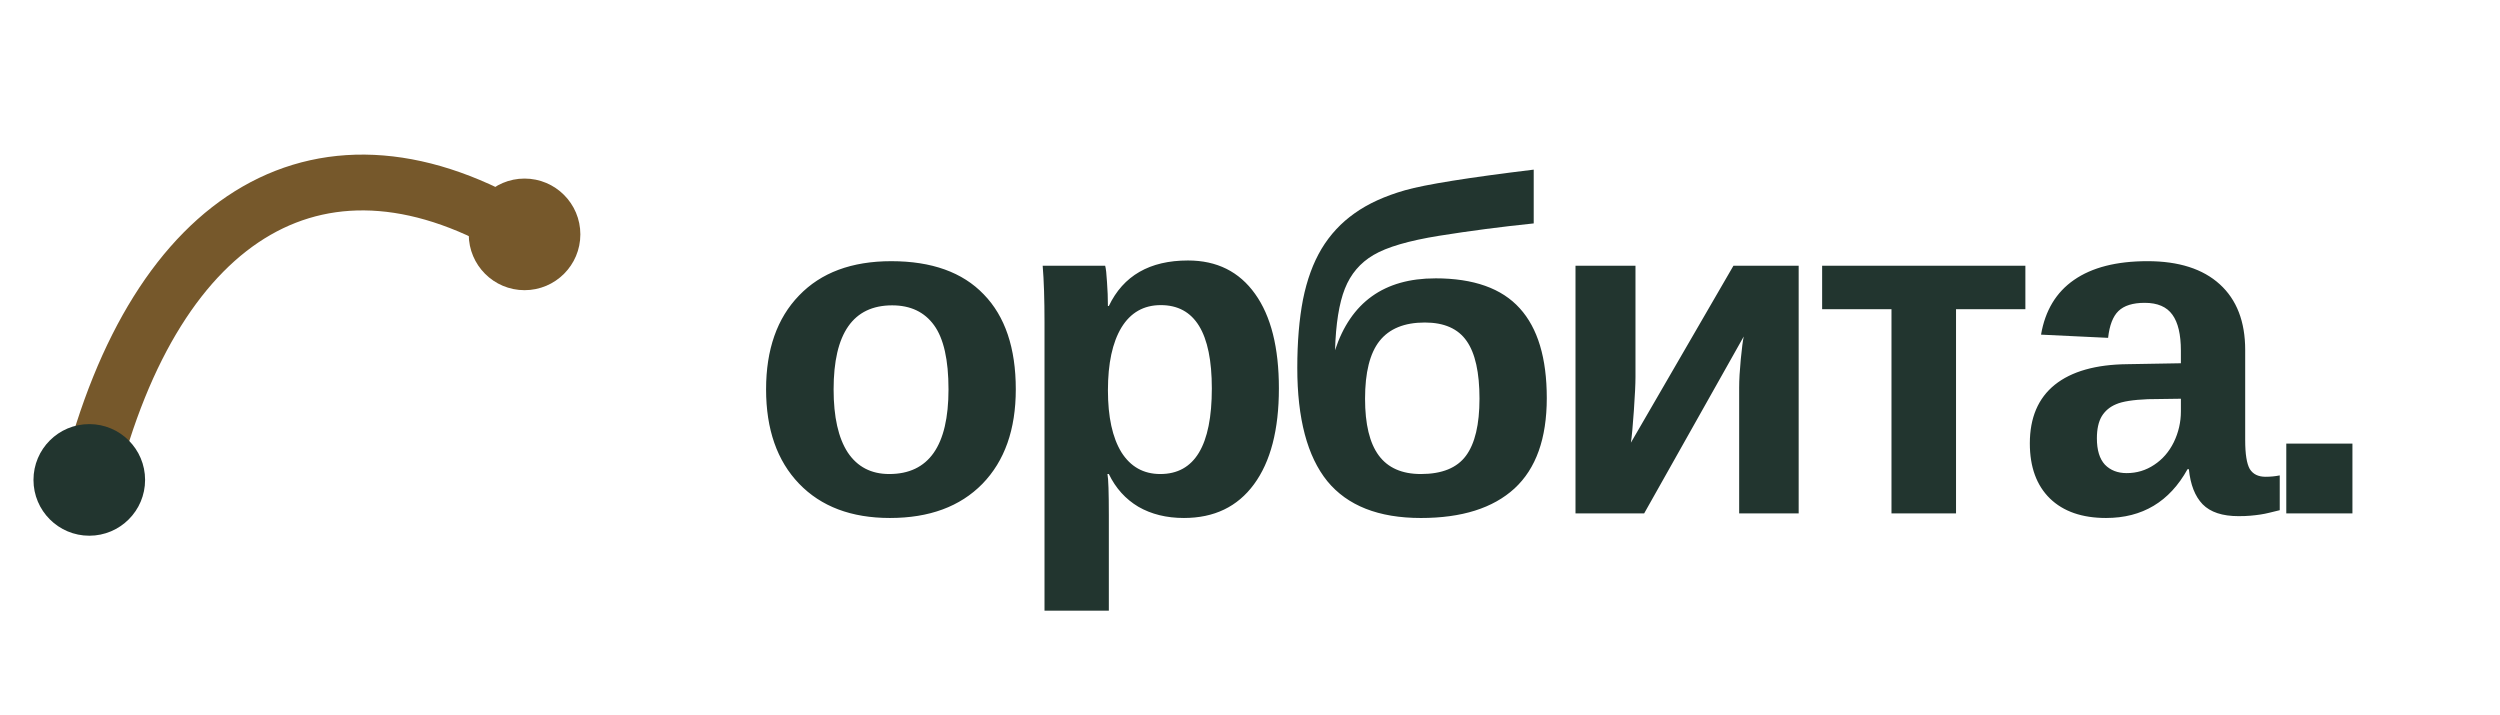
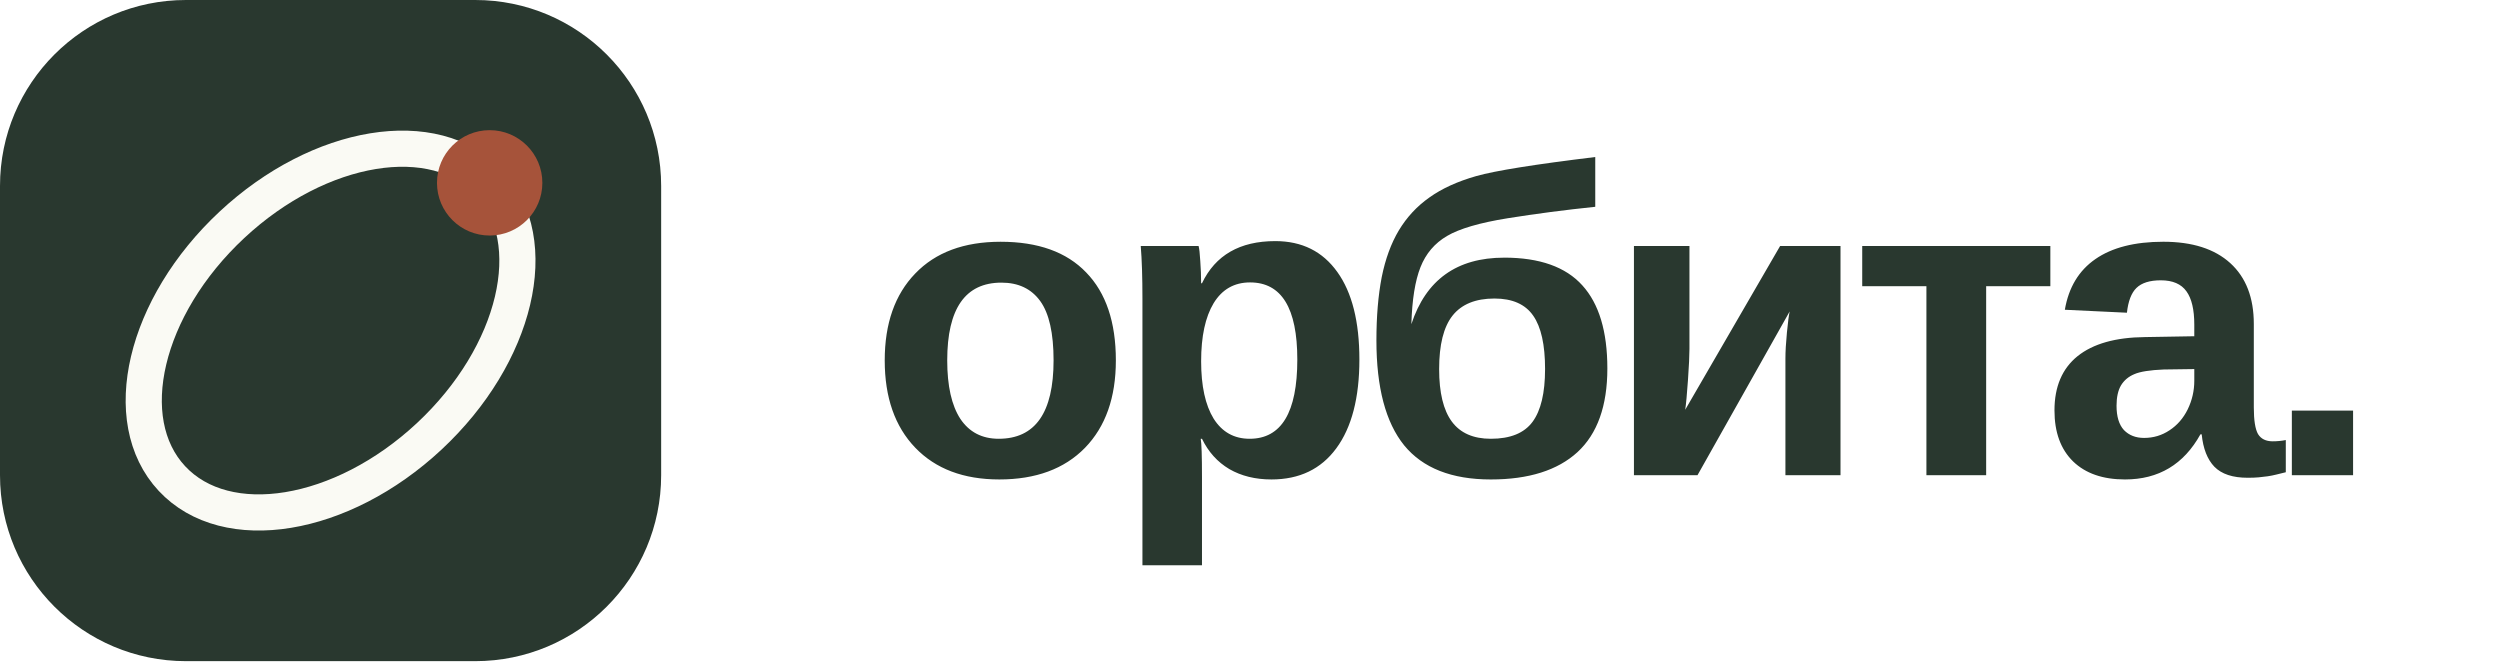
- <svg xmlns="http://www.w3.org/2000/svg" width="224" height="64" viewBox="0 0 224 64" role="img" aria-labelledby="title">
-   <path d="M8 43C14 19 29 10 47 21" fill="none" stroke="#76582B" stroke-width="5" stroke-linecap="round" />
-   <circle cx="8" cy="43" r="5" fill="#22352F" />
-   <circle cx="47" cy="21" r="5" fill="#76582B" />
-   <path d="m 91.015,34.885 q 0,5.394 -2.994,8.47 -2.994,3.056 -8.285,3.056 -5.188,0 -8.142,-3.076 -2.953,-3.076 -2.953,-8.449 0,-5.353 2.953,-8.408 2.953,-3.076 8.265,-3.076 5.435,0 8.285,2.974 2.871,2.953 2.871,8.511 z m -6.029,0 q 0,-3.958 -1.292,-5.742 -1.292,-1.784 -3.753,-1.784 -5.25,0 -5.25,7.526 0,3.712 1.271,5.66 1.292,1.928 3.712,1.928 5.312,0 5.312,-7.588 z m 29.603,-0.082 q 0,5.558 -2.235,8.593 -2.215,3.015 -6.275,3.015 -2.338,0 -4.081,-1.005 -1.723,-1.025 -2.646,-2.933 h -0.123 q 0.123,0.615 0.123,3.732 V 54.716 H 93.588 V 28.917 q 0,-3.138 -0.164,-5.106 h 5.599 q 0.103,0.369 0.164,1.456 0.082,1.087 0.082,2.153 h 0.082 q 1.948,-4.081 7.096,-4.081 3.876,0 6.009,2.994 2.133,2.974 2.133,8.47 z m -6.009,0 q 0,-7.465 -4.573,-7.465 -2.297,0 -3.527,2.01 -1.21,2.01 -1.21,5.619 0,3.589 1.21,5.558 1.23,1.948 3.486,1.948 4.614,0 4.614,-7.67 z m 23.983,0.923 q 0,-3.527 -1.148,-5.168 -1.148,-1.661 -3.753,-1.661 -2.748,0 -4.061,1.661 -1.292,1.641 -1.292,5.168 0,3.425 1.23,5.086 1.23,1.661 3.773,1.661 2.83,0 4.04,-1.641 1.21,-1.641 1.21,-5.106 z m -3.958,-10.787 q 5.147,0 7.567,2.687 2.42,2.666 2.42,8.039 0,5.435 -2.892,8.101 -2.892,2.646 -8.388,2.646 -5.681,0 -8.388,-3.302 -2.687,-3.322 -2.687,-10.151 0,-3.486 0.513,-6.132 0.533,-2.646 1.661,-4.532 1.148,-1.907 2.953,-3.179 1.805,-1.292 4.532,-2.071 2.748,-0.779 11.525,-1.846 v 4.819 q -4.368,0.451 -8.47,1.107 -4.081,0.656 -5.886,1.723 -1.784,1.046 -2.563,3.015 -0.779,1.969 -0.882,5.517 2.112,-6.439 8.982,-6.439 z m 17.934,-1.128 v 9.967 q 0,0.943 -0.144,3.015 -0.144,2.071 -0.267,2.871 l 9.188,-15.853 h 5.845 V 46 h -5.332 V 34.721 q 0,-1.025 0.144,-2.522 0.144,-1.497 0.267,-2.051 L 147.317,46 h -6.152 V 23.811 Z m 16.724,0 h 18.211 v 3.896 h -6.214 V 46 h -5.783 V 27.707 h -6.214 z m 25.439,22.6 q -3.22,0 -5.024,-1.743 -1.805,-1.764 -1.805,-4.942 0,-3.445 2.235,-5.25 2.256,-1.805 6.521,-1.846 l 4.778,-0.082 v -1.128 q 0,-2.174 -0.759,-3.22 -0.759,-1.066 -2.481,-1.066 -1.6,0 -2.358,0.738 -0.738,0.718 -0.923,2.399 l -6.009,-0.287 q 0.554,-3.24 2.953,-4.901 2.42,-1.682 6.583,-1.682 4.204,0 6.48,2.071 2.276,2.071 2.276,5.886 V 39.438 q 0,1.866 0.41,2.584 0.431,0.697 1.415,0.697 0.656,0 1.271,-0.123 v 3.117 q -0.513,0.123 -0.923,0.226 -0.41,0.103 -0.82,0.164 -0.41,0.062 -0.882,0.103 -0.451,0.041 -1.066,0.041 -2.174,0 -3.22,-1.066 -1.025,-1.066 -1.23,-3.138 h -0.123 q -2.42,4.368 -7.301,4.368 z m 6.706,-10.685 -2.953,0.041 q -2.01,0.082 -2.851,0.451 -0.841,0.349 -1.292,1.087 -0.431,0.738 -0.431,1.969 0,1.579 0.718,2.358 0.738,0.759 1.948,0.759 1.354,0 2.461,-0.738 1.128,-0.738 1.764,-2.03 0.636,-1.312 0.636,-2.769 z M 204.851,46 v -6.255 h 5.927 V 46 Z" style="font-weight:700;font-size:42px;font-family:Inter, Arial, sans-serif;letter-spacing:-2;fill:#22352f" aria-label="орбита." />
+ <svg xmlns="http://www.w3.org/2000/svg" width="242" height="64" viewBox="0 0 242 64" role="img" aria-labelledby="title">
+   <rect width="64" height="64" rx="18" fill="#29382F" />
+   <ellipse cx="32" cy="32" rx="21" ry="14" transform="rotate(-43 32 32)" fill="none" stroke="#FAFAF4" stroke-width="3.5" />
+   <circle cx="47.4" cy="17.7" r="5.1" fill="#A6533A" />
+   <path d="m 91.015,34.885 q 0,5.394 -2.994,8.47 -2.994,3.056 -8.285,3.056 -5.188,0 -8.142,-3.076 -2.953,-3.076 -2.953,-8.449 0,-5.353 2.953,-8.408 2.953,-3.076 8.265,-3.076 5.435,0 8.285,2.974 2.871,2.953 2.871,8.511 z m -6.029,0 q 0,-3.958 -1.292,-5.742 -1.292,-1.784 -3.753,-1.784 -5.25,0 -5.25,7.526 0,3.712 1.271,5.66 1.292,1.928 3.712,1.928 5.312,0 5.312,-7.588 z m 29.603,-0.082 q 0,5.558 -2.235,8.593 -2.215,3.015 -6.275,3.015 -2.338,0 -4.081,-1.005 -1.723,-1.025 -2.646,-2.933 h -0.123 q 0.123,0.615 0.123,3.732 V 54.716 H 93.588 V 28.917 q 0,-3.138 -0.164,-5.106 h 5.599 q 0.103,0.369 0.164,1.456 0.082,1.087 0.082,2.153 h 0.082 q 1.948,-4.081 7.096,-4.081 3.876,0 6.009,2.994 2.133,2.974 2.133,8.47 z m -6.009,0 q 0,-7.465 -4.573,-7.465 -2.297,0 -3.527,2.01 -1.21,2.01 -1.21,5.619 0,3.589 1.21,5.558 1.23,1.948 3.486,1.948 4.614,0 4.614,-7.67 z m 23.983,0.923 q 0,-3.527 -1.148,-5.168 -1.148,-1.661 -3.753,-1.661 -2.748,0 -4.061,1.661 -1.292,1.641 -1.292,5.168 0,3.425 1.23,5.086 1.23,1.661 3.773,1.661 2.83,0 4.04,-1.641 1.21,-1.641 1.21,-5.106 z m -3.958,-10.787 q 5.147,0 7.567,2.687 2.42,2.666 2.42,8.039 0,5.435 -2.892,8.101 -2.892,2.646 -8.388,2.646 -5.681,0 -8.388,-3.302 -2.687,-3.322 -2.687,-10.151 0,-3.486 0.513,-6.132 0.533,-2.646 1.661,-4.532 1.148,-1.907 2.953,-3.179 1.805,-1.292 4.532,-2.071 2.748,-0.779 11.525,-1.846 v 4.819 q -4.368,0.451 -8.47,1.107 -4.081,0.656 -5.886,1.723 -1.784,1.046 -2.563,3.015 -0.779,1.969 -0.882,5.517 2.112,-6.439 8.982,-6.439 z m 17.934,-1.128 v 9.967 q 0,0.943 -0.144,3.015 -0.144,2.071 -0.267,2.871 l 9.188,-15.853 h 5.845 V 46 h -5.332 V 34.721 q 0,-1.025 0.144,-2.522 0.144,-1.497 0.267,-2.051 L 147.317,46 h -6.152 V 23.811 Z m 16.724,0 h 18.211 v 3.896 h -6.214 V 46 h -5.783 V 27.707 h -6.214 z m 25.439,22.6 q -3.22,0 -5.024,-1.743 -1.805,-1.764 -1.805,-4.942 0,-3.445 2.235,-5.25 2.256,-1.805 6.521,-1.846 l 4.778,-0.082 v -1.128 q 0,-2.174 -0.759,-3.22 -0.759,-1.066 -2.481,-1.066 -1.6,0 -2.358,0.738 -0.738,0.718 -0.923,2.399 l -6.009,-0.287 q 0.554,-3.24 2.953,-4.901 2.42,-1.682 6.583,-1.682 4.204,0 6.48,2.071 2.276,2.071 2.276,5.886 V 39.438 q 0,1.866 0.41,2.584 0.431,0.697 1.415,0.697 0.656,0 1.271,-0.123 v 3.117 q -0.513,0.123 -0.923,0.226 -0.41,0.103 -0.82,0.164 -0.41,0.062 -0.882,0.103 -0.451,0.041 -1.066,0.041 -2.174,0 -3.22,-1.066 -1.025,-1.066 -1.23,-3.138 h -0.123 q -2.42,4.368 -7.301,4.368 z m 6.706,-10.685 -2.953,0.041 q -2.01,0.082 -2.851,0.451 -0.841,0.349 -1.292,1.087 -0.431,0.738 -0.431,1.969 0,1.579 0.718,2.358 0.738,0.759 1.948,0.759 1.354,0 2.461,-0.738 1.128,-0.738 1.764,-2.03 0.636,-1.312 0.636,-2.769 z M 204.851,46 v -6.255 h 5.927 V 46 Z" fill="#29382F" transform="translate(17 0)" aria-label="орбита." />
</svg>
